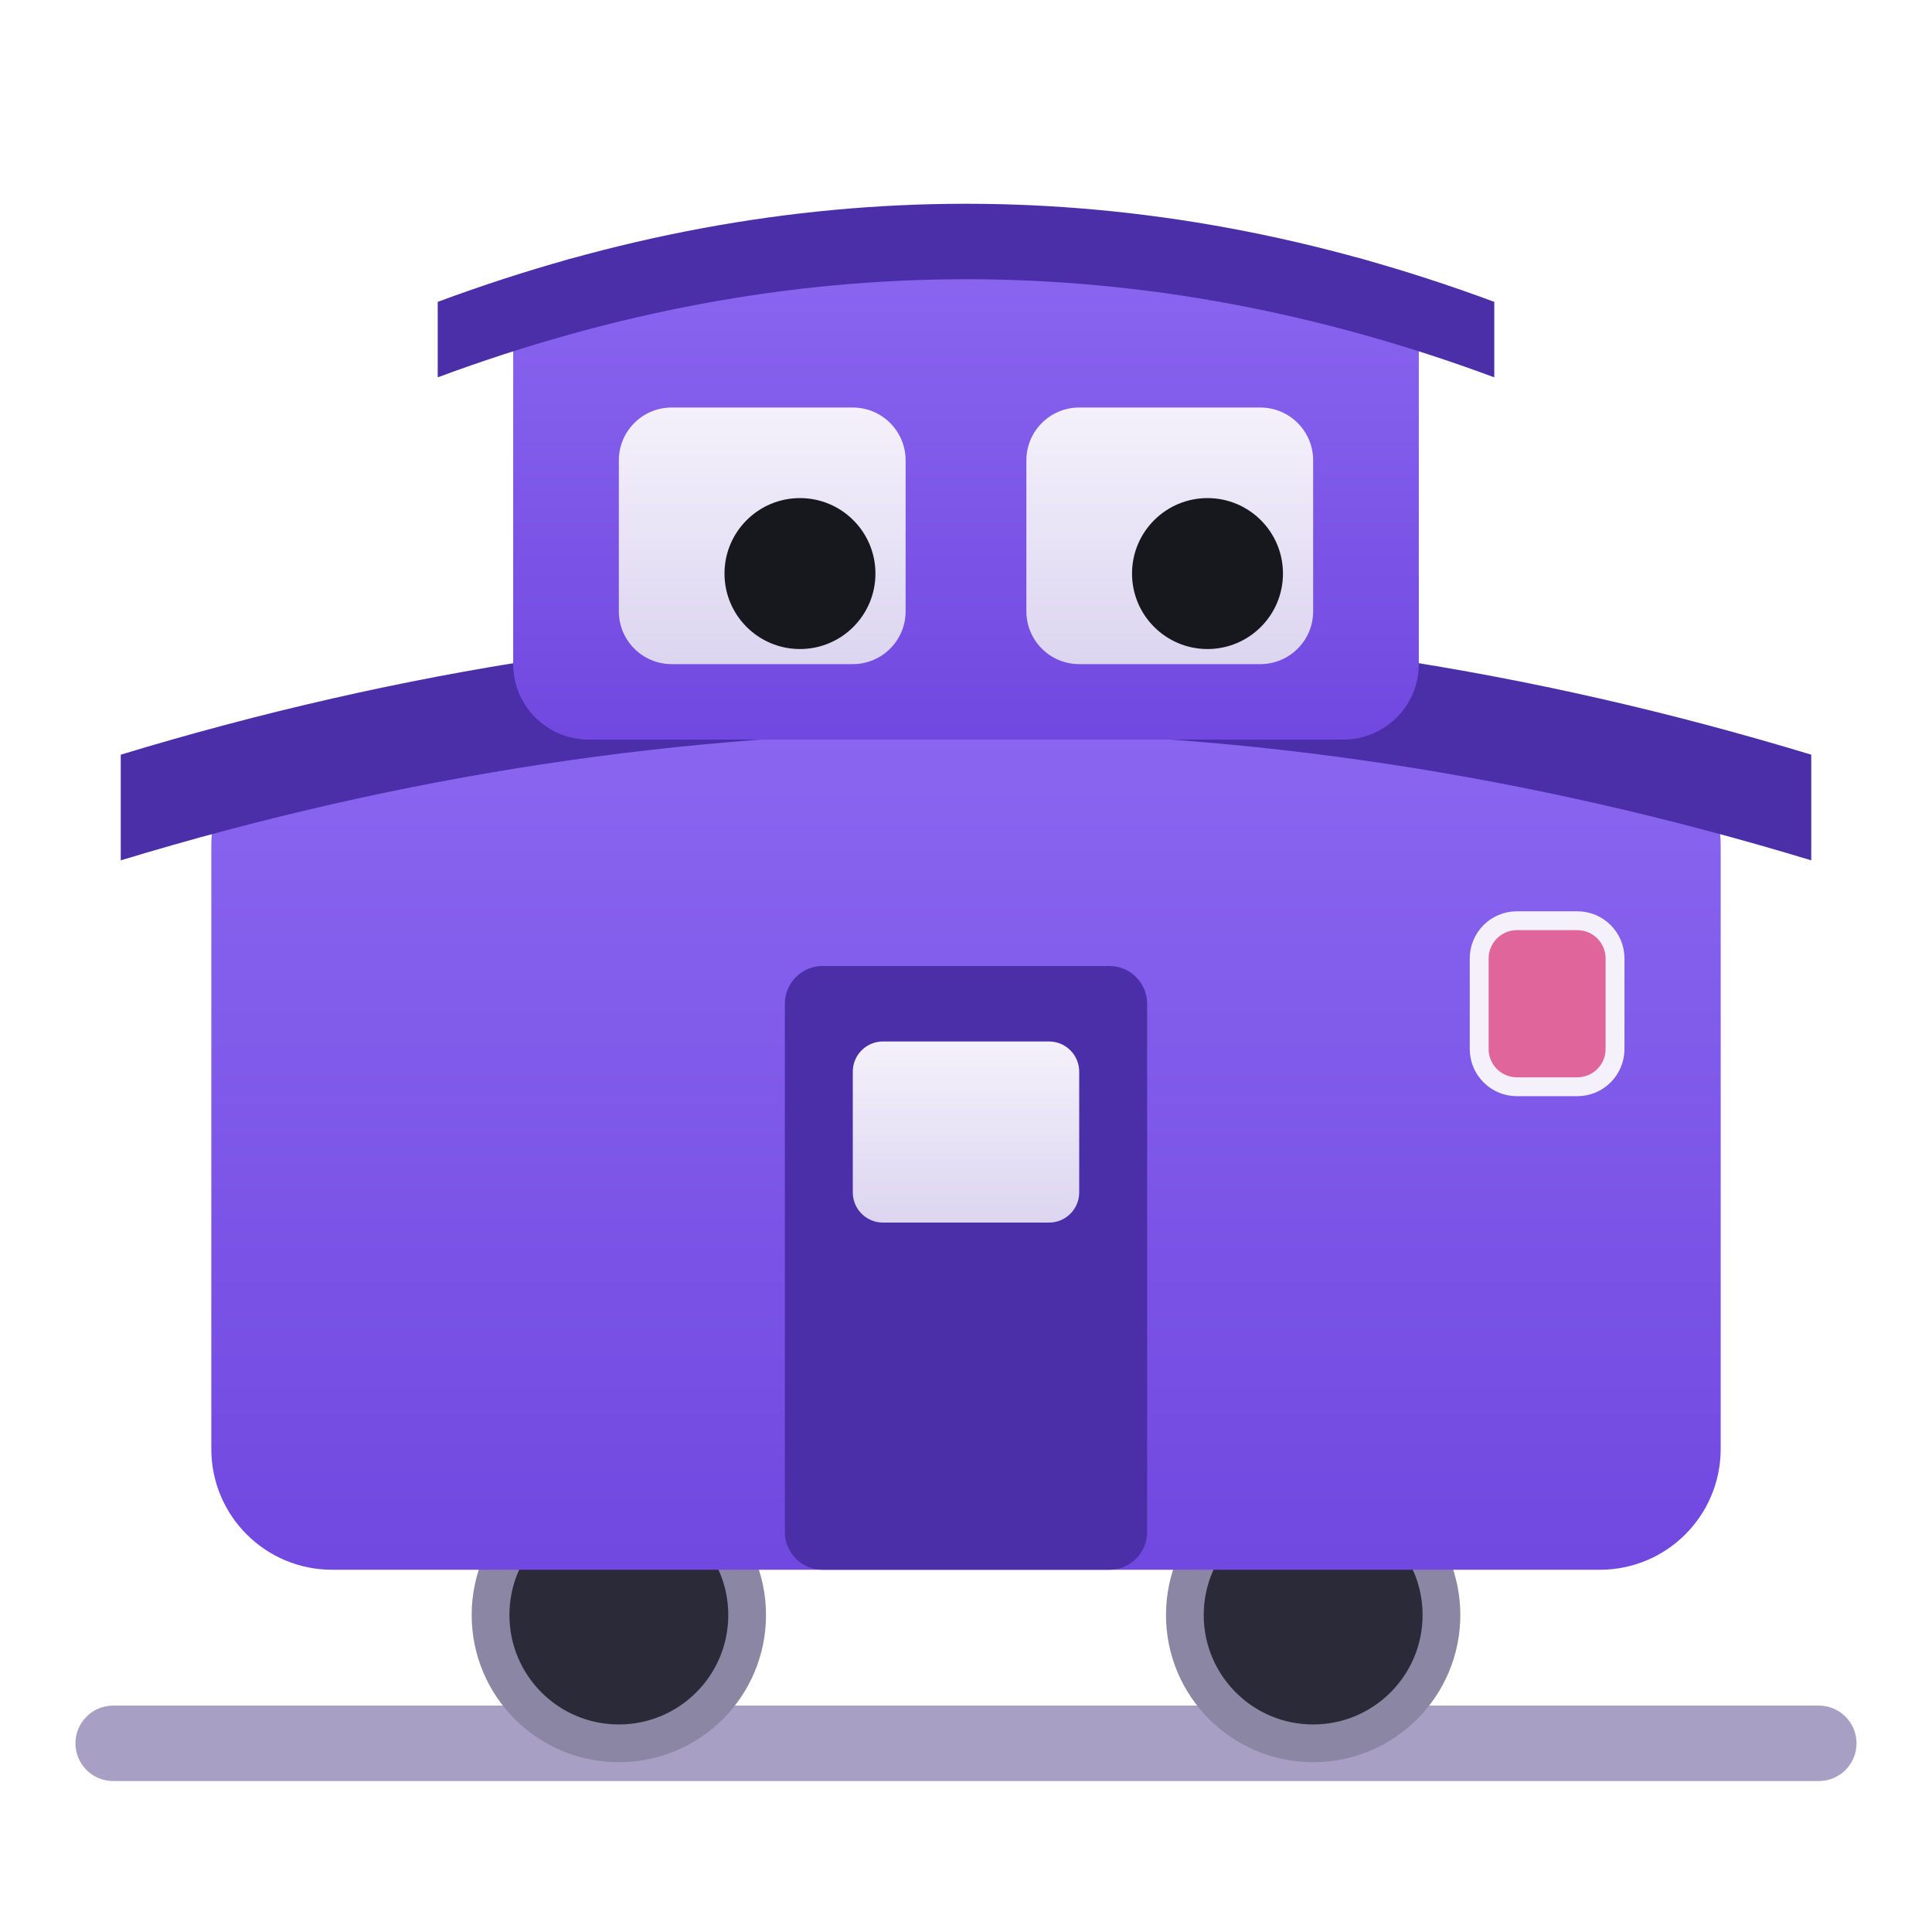
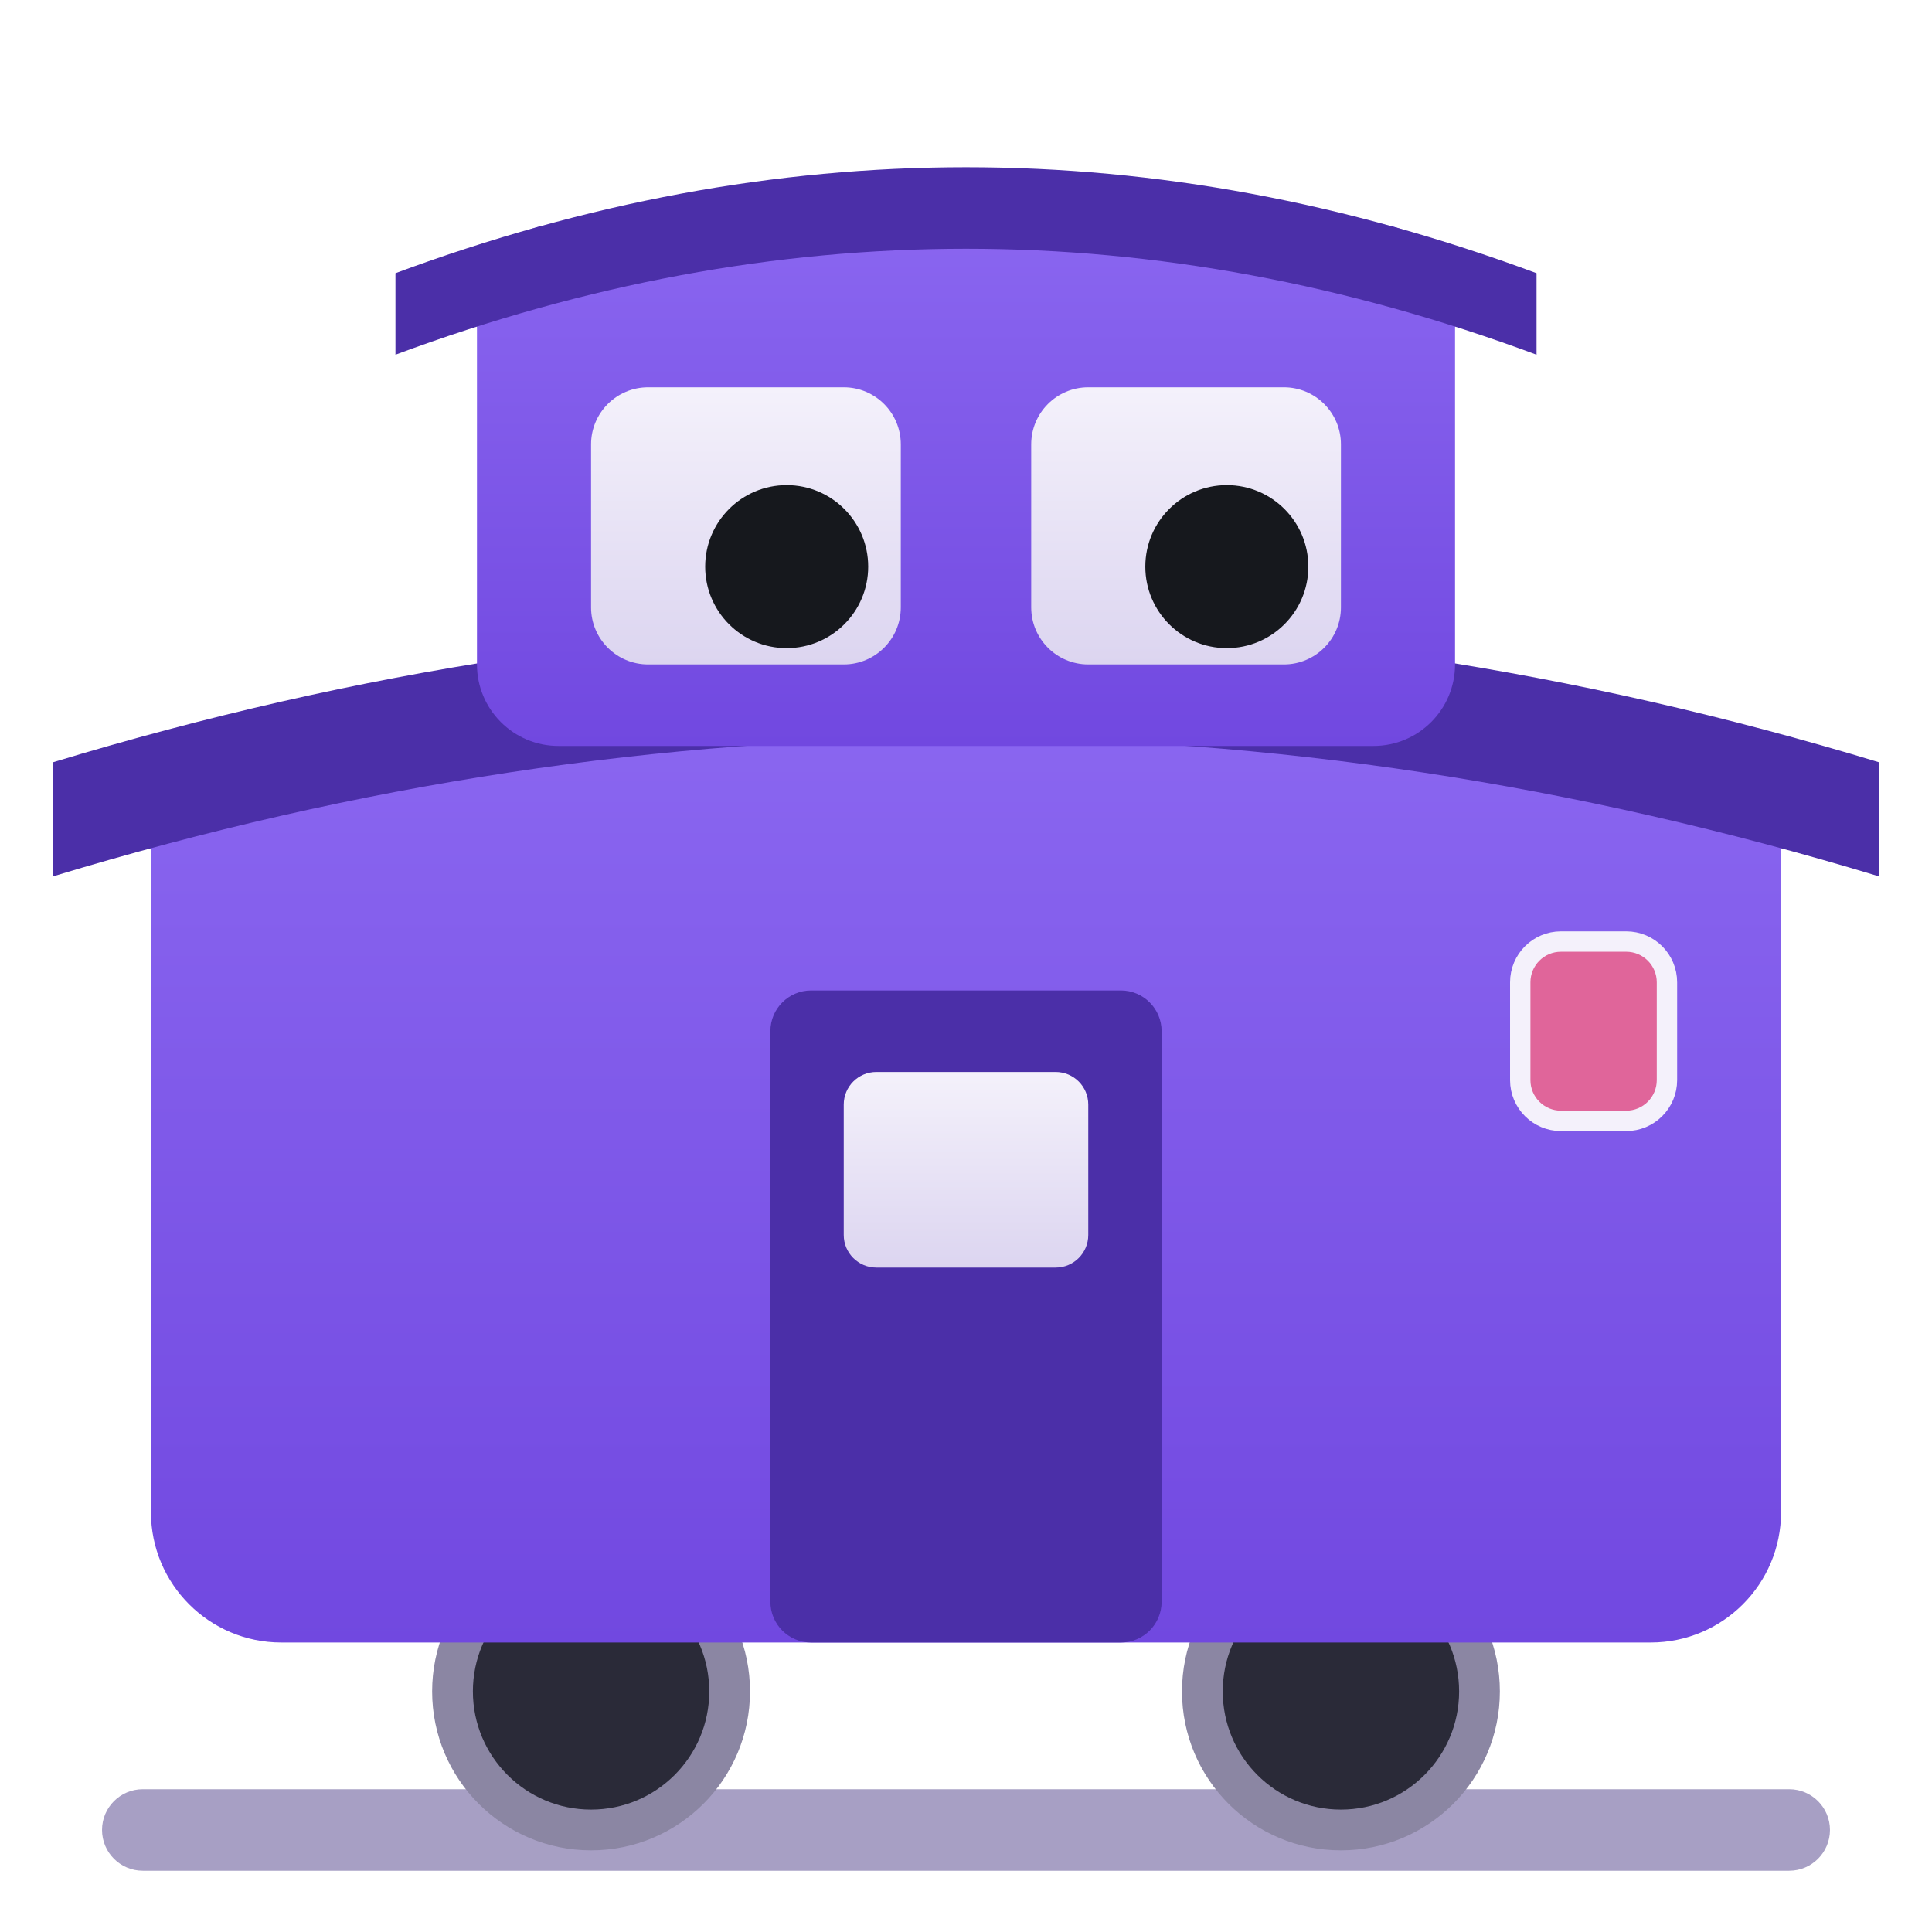
<svg xmlns="http://www.w3.org/2000/svg" viewBox="0 0 256 256">
  <defs>
-     <linearGradient id="body" x1="0" y1="0" x2="0" y2="1">
+     <linearGradient id="cbs-body" x1="0" y1="0" x2="0" y2="1">
      <stop offset="0" stop-color="#8a66f0" />
      <stop offset="1" stop-color="#7148e0" />
    </linearGradient>
-     <linearGradient id="win" x1="0" y1="0" x2="0" y2="1">
+     <linearGradient id="cbs-win" x1="0" y1="0" x2="0" y2="1">
      <stop offset="0" stop-color="#f4f1fb" />
      <stop offset="1" stop-color="#dcd5f0" />
    </linearGradient>
-     <radialGradient id="lamp">
+     <radialGradient id="cbs-lamp">
      <stop offset="0" stop-color="#e0659a" stop-opacity=".55" />
      <stop offset="1" stop-color="#e0659a" stop-opacity="0" />
    </radialGradient>
  </defs>
-   <rect x="10" y="226" width="236" height="10" rx="5" fill="#a79fc4" />
-   <g fill="#2a2a38" stroke="#8b86a3" stroke-width="5">
-     <circle cx="82" cy="214" r="17" />
-     <circle cx="174" cy="214" r="17" />
+   <g transform="translate(128 128) scale(1.08) translate(-128 -125)">
+     <rect x="22" y="226" width="212" height="10" rx="5" fill="#a79fc4" />
+     <g fill="#2a2a38" stroke="#8b86a3" stroke-width="5">
+       <circle cx="82" cy="214" r="17" />
+       <circle cx="174" cy="214" r="17" />
+     </g>
+     <rect x="28" y="96" width="200" height="112" rx="16" fill="url(#cbs-body)" />
+     <path d="M16 100 Q128 66 240 100 L240 114 Q128 80 16 114 Z" fill="#4b2fa8" />
+     <rect x="68" y="34" width="120" height="64" rx="10" fill="url(#cbs-body)" />
+     <path d="M58 40 Q128 14 198 40 L198 50 Q128 24 58 50 Z" fill="#4b2fa8" />
+     <rect x="82" y="54" width="38" height="34" rx="7" fill="url(#cbs-win)" />
+     <rect x="136" y="54" width="38" height="34" rx="7" fill="url(#cbs-win)" />
+     <circle cx="106" cy="76" r="10" fill="#16181d" />
+     <circle cx="160" cy="76" r="10" fill="#16181d" />
+     <rect x="104" y="128" width="48" height="80" rx="5" fill="#4b2fa8" />
+     <rect x="113" y="138" width="30" height="24" rx="4" fill="url(#cbs-win)" />
+     <rect x="196" y="122" width="18" height="22" rx="5" fill="#e0659a" stroke="#f4f1fb" stroke-width="2.5" />
  </g>
-   <rect x="28" y="96" width="200" height="112" rx="16" fill="url(#body)" />
-   <path d="M16 100 Q128 66 240 100 L240 114 Q128 80 16 114 Z" fill="#4b2fa8" />
-   <rect x="68" y="34" width="120" height="64" rx="10" fill="url(#body)" />
-   <path d="M58 40 Q128 14 198 40 L198 50 Q128 24 58 50 Z" fill="#4b2fa8" />
-   <rect x="82" y="54" width="38" height="34" rx="7" fill="url(#win)" />
-   <rect x="136" y="54" width="38" height="34" rx="7" fill="url(#win)" />
-   <circle cx="106" cy="76" r="10" fill="#16181d" />
-   <circle cx="160" cy="76" r="10" fill="#16181d" />
-   <rect x="104" y="128" width="48" height="80" rx="5" fill="#4b2fa8" />
-   <rect x="113" y="138" width="30" height="24" rx="4" fill="url(#win)" />
-   <rect x="196" y="122" width="18" height="22" rx="5" fill="#e0659a" stroke="#f4f1fb" stroke-width="2.5" />
</svg>
